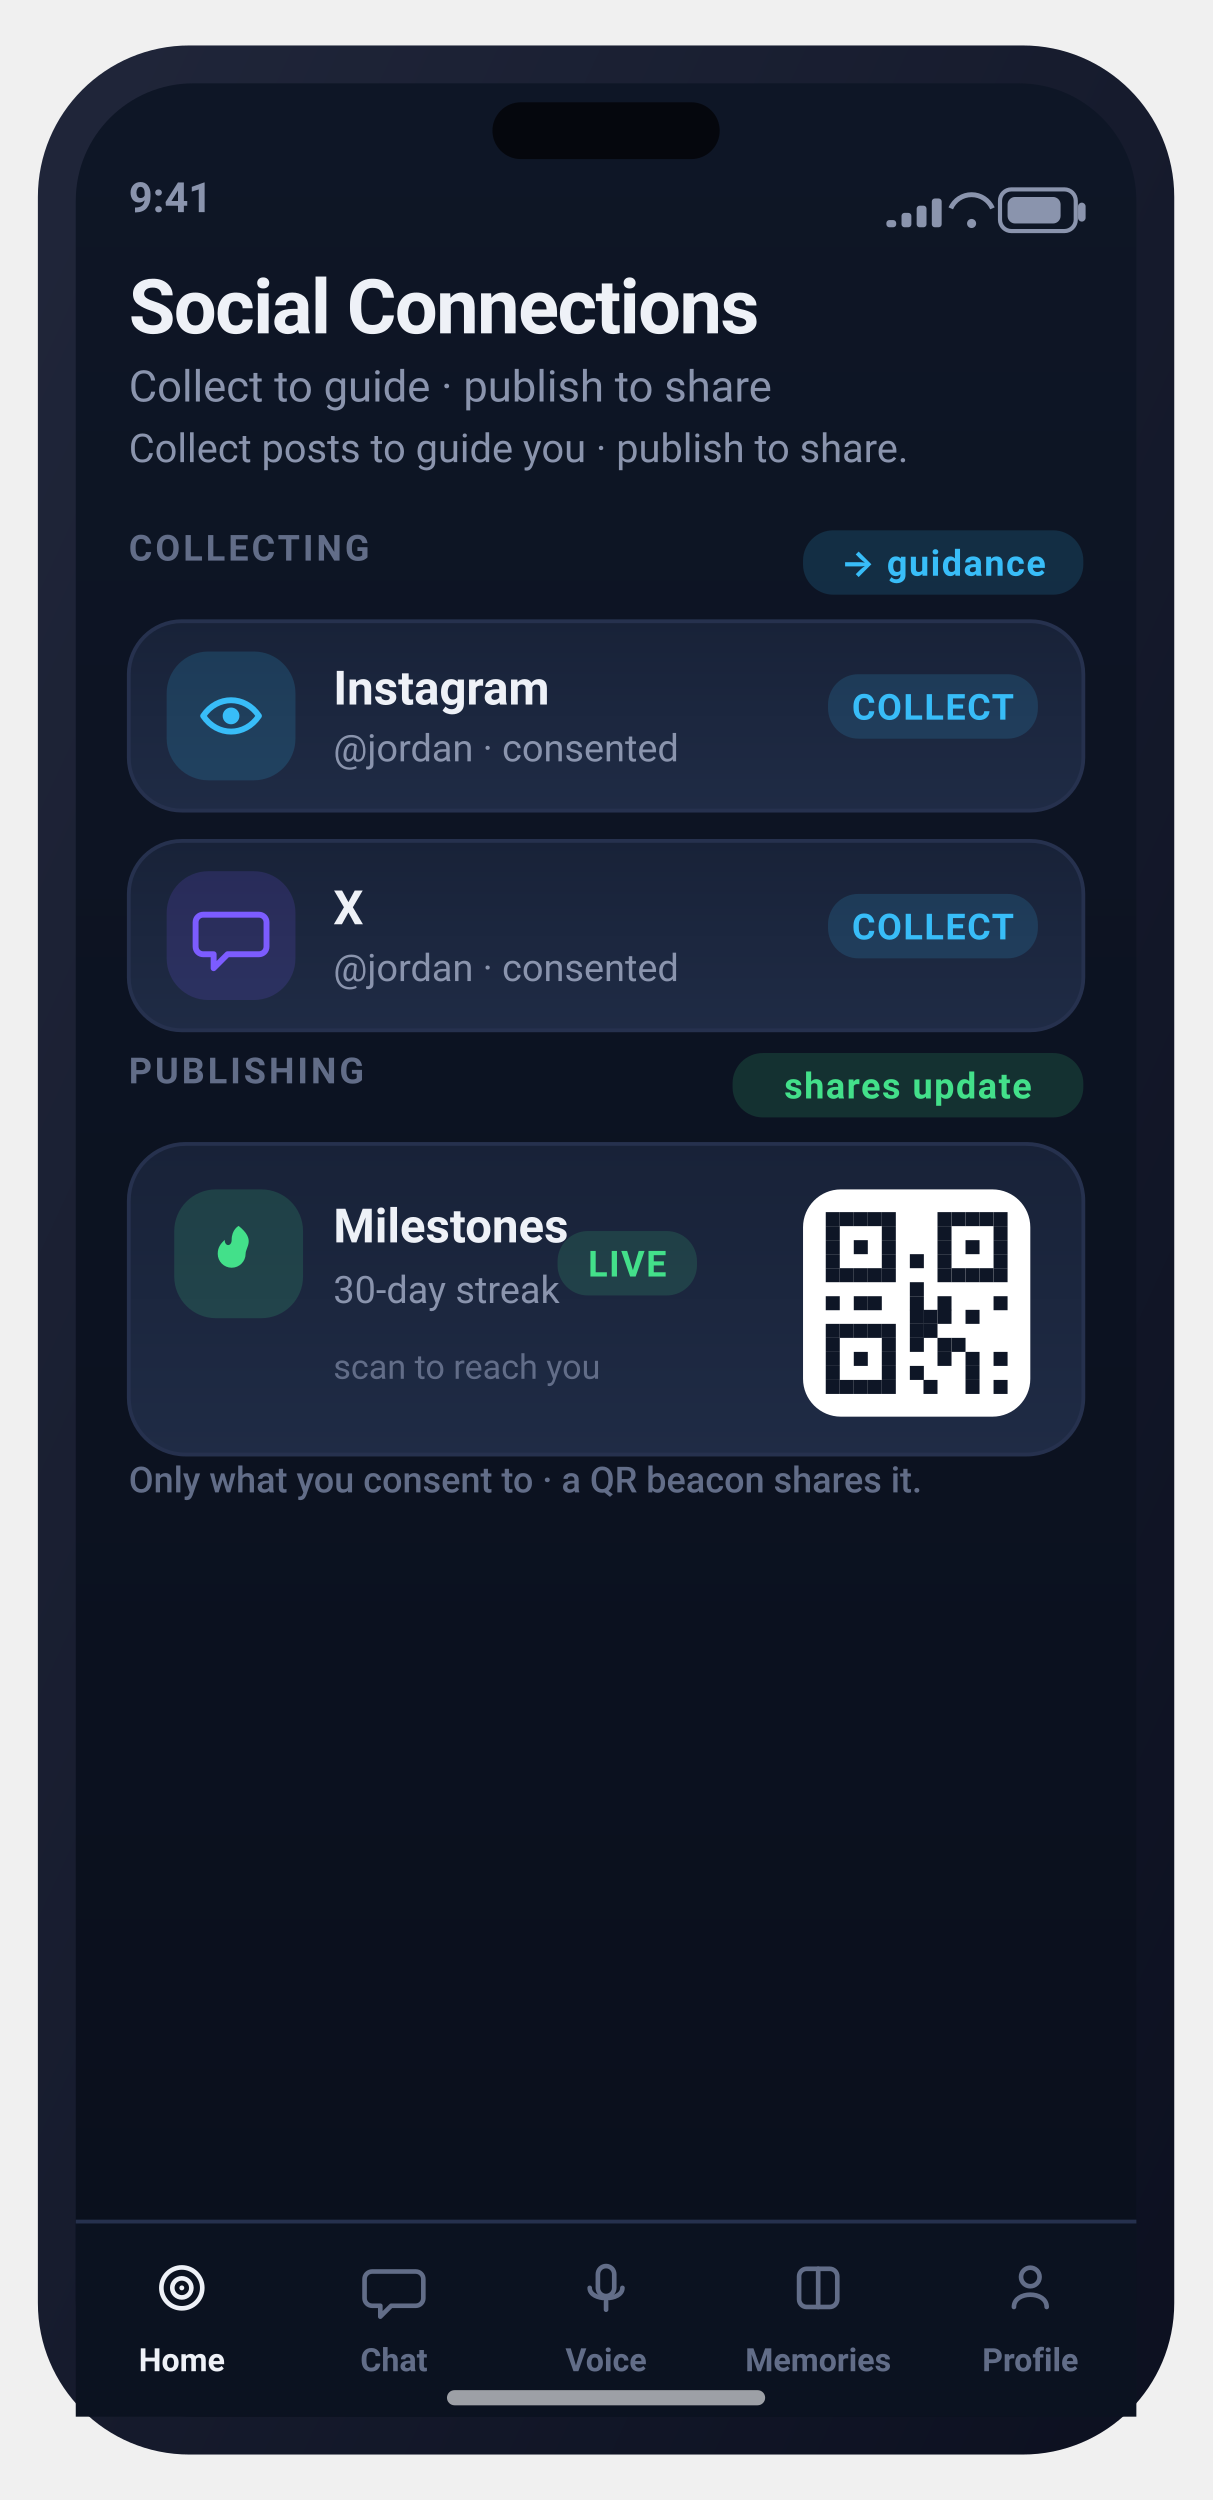
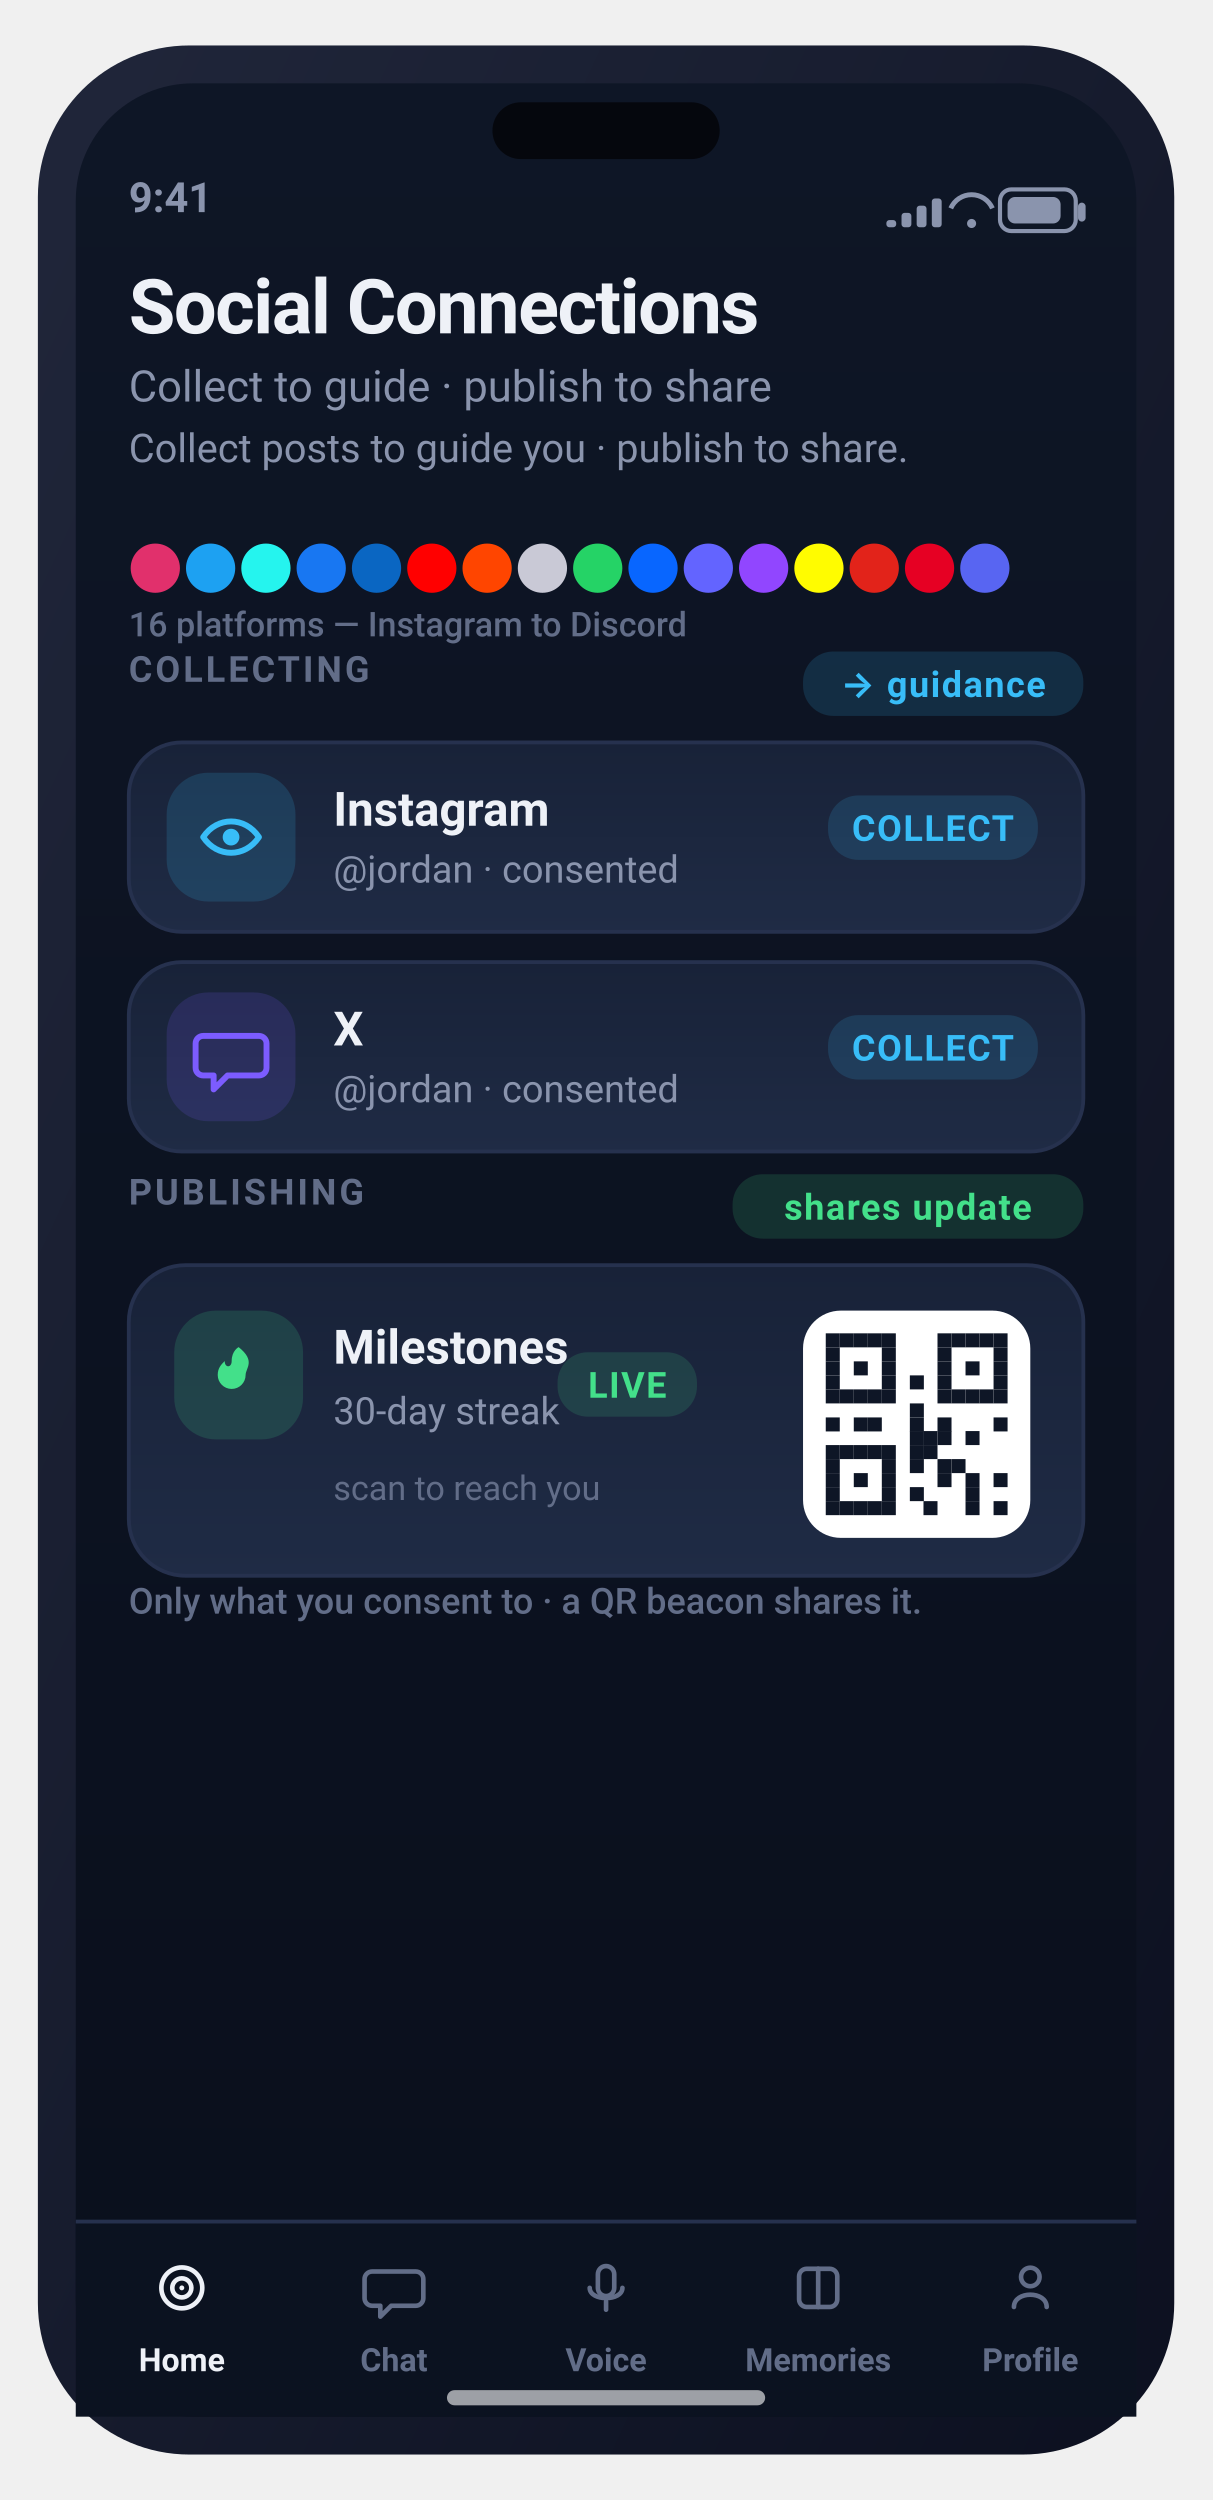
<svg xmlns="http://www.w3.org/2000/svg" width="320" height="660" viewBox="0 0 320 660" role="img" aria-label="Social Connections screen">
  <defs>
    <linearGradient id="gScr" x1="0" y1="0" x2="0" y2="1">
      <stop offset="0" stop-color="#0e1626" />
      <stop offset="1" stop-color="#0a0f1c" />
    </linearGradient>
    <linearGradient id="gFrame" x1="0" y1="0" x2="1" y2="1">
      <stop offset="0" stop-color="#20263a" />
      <stop offset="1" stop-color="#0c1020" />
    </linearGradient>
    <linearGradient id="gCard" x1="0" y1="0" x2="0" y2="1">
      <stop offset="0" stop-color="#182238" />
      <stop offset="1" stop-color="#1f2b45" />
    </linearGradient>
    <linearGradient id="gBrand" x1="0" y1="0" x2="1" y2="0">
      <stop offset="0" stop-color="#7c5cff" />
      <stop offset="1" stop-color="#3aa0ff" />
    </linearGradient>
    <linearGradient id="gEmer" x1="0" y1="0" x2="0" y2="1">
      <stop offset="0" stop-color="#ff5b52" />
      <stop offset="1" stop-color="#ff3b30" />
    </linearGradient>
    <linearGradient id="mV" x1="0" y1="0" x2="1" y2="0">
      <stop offset="0" stop-color="#7c5cff" />
      <stop offset="1" stop-color="#3aa0ff" />
    </linearGradient>
    <linearGradient id="mO" x1="0" y1="0" x2="1" y2="0">
      <stop offset="0" stop-color="#f7b731" />
      <stop offset="1" stop-color="#ff7a45" />
    </linearGradient>
    <linearGradient id="mG" x1="0" y1="0" x2="1" y2="0">
      <stop offset="0" stop-color="#2fd27a" />
      <stop offset="1" stop-color="#43e08a" />
    </linearGradient>
    <radialGradient id="orb" cx="34%" cy="30%" r="75%">
      <stop offset="0" stop-color="#c3b0ff" />
      <stop offset="42%" stop-color="#7c5cff" />
      <stop offset="80%" stop-color="#2f6cf0" />
      <stop offset="100%" stop-color="#14204a" />
    </radialGradient>
  </defs>
  <rect x="10.0" y="12.0" width="300.0" height="636.0" rx="40" fill="url(#gFrame)" />
  <rect x="20.0" y="22.0" width="280.0" height="616.0" rx="31" fill="url(#gScr)" />
  <rect x="130.0" y="27.0" width="60.0" height="15.0" rx="7.5" fill="#05070d" />
  <text x="34.0" y="56.0" font-family="-apple-system,BlinkMacSystemFont,'SF Pro Text','Segoe UI',Roboto,system-ui,sans-serif" font-size="11" font-weight="600" fill="#8a94ad" text-anchor="start">9:41</text>
  <rect x="264.0" y="50.0" width="20.0" height="11.0" rx="3" fill="none" stroke="#8a94ad" stroke-width="1.1" />
  <rect x="266.0" y="52.0" width="14.0" height="7.0" rx="2" fill="#8a94ad" />
  <rect x="284.6" y="53.5" width="2.0" height="5.0" rx="1" fill="#8a94ad" />
  <path d="M251 55 a6 6 0 0 1 11 0" fill="none" stroke="#8a94ad" stroke-width="1.3" />
  <circle cx="256.5" cy="59" r="1.2" fill="#8a94ad" />
  <rect x="234.0" y="58.1" width="2.6" height="1.9" rx="0.8" fill="#8a94ad" />
  <rect x="238.0" y="56.2" width="2.6" height="3.8" rx="0.8" fill="#8a94ad" />
  <rect x="242.0" y="54.3" width="2.6" height="5.7" rx="0.8" fill="#8a94ad" />
  <rect x="246.0" y="52.4" width="2.6" height="7.6" rx="0.8" fill="#8a94ad" />
  <text x="34.0" y="88.0" font-family="-apple-system,BlinkMacSystemFont,'SF Pro Text','Segoe UI',Roboto,system-ui,sans-serif" font-size="20" font-weight="700" fill="#eef1f7" text-anchor="start" letter-spacing="-0.4">Social Connections</text>
  <text x="34.0" y="106.0" font-family="-apple-system,BlinkMacSystemFont,'SF Pro Text','Segoe UI',Roboto,system-ui,sans-serif" font-size="11.5" font-weight="400" fill="#8a94ad" text-anchor="start">Collect to guide · publish to share</text>
  <text x="34.0" y="122.0" font-family="-apple-system,BlinkMacSystemFont,'SF Pro Text','Segoe UI',Roboto,system-ui,sans-serif" font-size="10.5" font-weight="400" fill="#8a94ad" text-anchor="start">Collect posts to guide you · publish to share.</text>
-   <text x="34.0" y="148.0" font-family="-apple-system,BlinkMacSystemFont,'SF Pro Text','Segoe UI',Roboto,system-ui,sans-serif" font-size="9.5" font-weight="700" fill="#626d88" text-anchor="start" letter-spacing="0.8">COLLECTING</text>
-   <rect x="212.0" y="140.0" width="74.0" height="17.0" rx="8" fill="rgba(56,189,248,0.15)" />
-   <text x="249.0" y="152.0" font-family="-apple-system,BlinkMacSystemFont,'SF Pro Text','Segoe UI',Roboto,system-ui,sans-serif" font-size="9.5" font-weight="700" fill="#38bdf8" text-anchor="middle" letter-spacing="0.4">→ guidance</text>
-   <rect x="34.0" y="164.0" width="252.0" height="50.0" rx="14" fill="url(#gCard)" stroke="#26314e" stroke-width="1" />
-   <rect x="44.0" y="172.0" width="34.0" height="34.0" rx="11" fill="rgba(56,189,248,0.16)" />
-   <path d="M53.64 189 c3.68 -5.52 11.04 -5.52 14.72 0 c-3.68 5.52 -11.04 5.52 -14.72 0 Z" fill="none" stroke="#38bdf8" stroke-width="1.56" stroke-linecap="round" stroke-linejoin="round" />
-   <circle cx="61" cy="189" r="2.208" fill="#38bdf8" />
-   <text x="88.0" y="186.0" font-family="-apple-system,BlinkMacSystemFont,'SF Pro Text','Segoe UI',Roboto,system-ui,sans-serif" font-size="12.5" font-weight="650" fill="#eef1f7" text-anchor="start">Instagram</text>
-   <text x="88.0" y="201.0" font-family="-apple-system,BlinkMacSystemFont,'SF Pro Text','Segoe UI',Roboto,system-ui,sans-serif" font-size="10" font-weight="400" fill="#8a94ad" text-anchor="start">@jordan · consented</text>
-   <rect x="218.6" y="178.0" width="55.4" height="17.0" rx="8" fill="rgba(56,189,248,0.15)" />
-   <text x="246.3" y="190.0" font-family="-apple-system,BlinkMacSystemFont,'SF Pro Text','Segoe UI',Roboto,system-ui,sans-serif" font-size="9.5" font-weight="700" fill="#38bdf8" text-anchor="middle" letter-spacing="0.4">COLLECT</text>
-   <rect x="34.0" y="222.0" width="252.0" height="50.0" rx="14" fill="url(#gCard)" stroke="#26314e" stroke-width="1" />
-   <rect x="44.0" y="230.0" width="34.0" height="34.0" rx="11" fill="rgba(124,92,255,0.16)" />
-   <path d="M53.64 241.48 h14.72 a2 2 0 0 1 2 2 v6.44 a2 2 0 0 1 -2 2 h-8.28 l-3.68 3.68 v-3.68 h-2.76 a2 2 0 0 1 -2 -2 v-6.44 a2 2 0 0 1 2 -2 Z" fill="none" stroke="#7c5cff" stroke-width="1.56" stroke-linecap="round" stroke-linejoin="round" />
-   <text x="88.0" y="244.0" font-family="-apple-system,BlinkMacSystemFont,'SF Pro Text','Segoe UI',Roboto,system-ui,sans-serif" font-size="12.5" font-weight="650" fill="#eef1f7" text-anchor="start">X</text>
-   <text x="88.0" y="259.0" font-family="-apple-system,BlinkMacSystemFont,'SF Pro Text','Segoe UI',Roboto,system-ui,sans-serif" font-size="10" font-weight="400" fill="#8a94ad" text-anchor="start">@jordan · consented</text>
-   <rect x="218.6" y="236.0" width="55.4" height="17.0" rx="8" fill="rgba(56,189,248,0.15)" />
-   <text x="246.3" y="248.0" font-family="-apple-system,BlinkMacSystemFont,'SF Pro Text','Segoe UI',Roboto,system-ui,sans-serif" font-size="9.5" font-weight="700" fill="#38bdf8" text-anchor="middle" letter-spacing="0.4">COLLECT</text>
-   <text x="34.0" y="286.0" font-family="-apple-system,BlinkMacSystemFont,'SF Pro Text','Segoe UI',Roboto,system-ui,sans-serif" font-size="9.5" font-weight="700" fill="#626d88" text-anchor="start" letter-spacing="0.8">PUBLISHING</text>
-   <rect x="193.4" y="278.0" width="92.6" height="17.0" rx="8" fill="rgba(67,224,138,0.15)" />
-   <text x="239.7" y="290.0" font-family="-apple-system,BlinkMacSystemFont,'SF Pro Text','Segoe UI',Roboto,system-ui,sans-serif" font-size="9.5" font-weight="700" fill="#43e08a" text-anchor="middle" letter-spacing="0.4">shares update</text>
-   <rect x="34.0" y="302.0" width="252.0" height="82.0" rx="15" fill="url(#gCard)" stroke="#26314e" stroke-width="1" />
-   <rect x="46.0" y="314.0" width="34.0" height="34.0" rx="11" fill="rgba(67,224,138,0.16)" />
-   <path d="M63 323.64 c4.6 3.68 1.84 5.52 1.84 7.36 a3.68 3.68 0 1 1 -7.36 0 c0 -1.84 0.92 -2.76 1.84 -3.68 c0 1.84 1.84 1.84 1.84 0 c0 -2.76 1.84 -3.68 1.84 -3.68 Z" fill="#43e08a" />
-   <text x="88.0" y="328.0" font-family="-apple-system,BlinkMacSystemFont,'SF Pro Text','Segoe UI',Roboto,system-ui,sans-serif" font-size="12.5" font-weight="650" fill="#eef1f7" text-anchor="start">Milestones</text>
-   <text x="88.0" y="344.0" font-family="-apple-system,BlinkMacSystemFont,'SF Pro Text','Segoe UI',Roboto,system-ui,sans-serif" font-size="10" font-weight="400" fill="#8a94ad" text-anchor="start">30-day streak</text>
-   <rect x="147.2" y="325.0" width="36.8" height="17.0" rx="8" fill="rgba(67,224,138,0.15)" />
-   <text x="165.6" y="337.0" font-family="-apple-system,BlinkMacSystemFont,'SF Pro Text','Segoe UI',Roboto,system-ui,sans-serif" font-size="9.5" font-weight="700" fill="#43e08a" text-anchor="middle" letter-spacing="0.4">LIVE</text>
-   <text x="88.0" y="364.0" font-family="-apple-system,BlinkMacSystemFont,'SF Pro Text','Segoe UI',Roboto,system-ui,sans-serif" font-size="9" font-weight="400" fill="#626d88" text-anchor="start">scan to reach you</text>
-   <rect x="212.0" y="314.0" width="60.0" height="60.0" rx="10" fill="#ffffff" />
-   <rect x="240.2" y="331.1" width="3.7" height="3.7" rx="0" fill="#0e1626" />
-   <rect x="240.2" y="338.5" width="3.7" height="3.7" rx="0" fill="#0e1626" />
-   <rect x="218.0" y="342.2" width="3.7" height="3.7" rx="0" fill="#0e1626" />
-   <rect x="225.4" y="342.2" width="3.7" height="3.7" rx="0" fill="#0e1626" />
-   <rect x="229.1" y="342.2" width="3.7" height="3.7" rx="0" fill="#0e1626" />
-   <rect x="240.2" y="342.2" width="3.7" height="3.7" rx="0" fill="#0e1626" />
-   <rect x="247.5" y="342.2" width="3.7" height="3.7" rx="0" fill="#0e1626" />
-   <rect x="262.3" y="342.2" width="3.7" height="3.7" rx="0" fill="#0e1626" />
-   <rect x="240.2" y="345.8" width="3.7" height="3.7" rx="0" fill="#0e1626" />
-   <rect x="243.8" y="345.8" width="3.7" height="3.7" rx="0" fill="#0e1626" />
-   <rect x="247.5" y="345.8" width="3.7" height="3.7" rx="0" fill="#0e1626" />
-   <rect x="254.9" y="345.8" width="3.7" height="3.7" rx="0" fill="#0e1626" />
-   <rect x="240.2" y="349.5" width="3.7" height="3.7" rx="0" fill="#0e1626" />
-   <rect x="243.8" y="349.5" width="3.7" height="3.7" rx="0" fill="#0e1626" />
-   <rect x="240.2" y="353.2" width="3.7" height="3.7" rx="0" fill="#0e1626" />
-   <rect x="247.5" y="353.2" width="3.7" height="3.7" rx="0" fill="#0e1626" />
-   <rect x="251.2" y="353.2" width="3.7" height="3.7" rx="0" fill="#0e1626" />
-   <rect x="247.5" y="356.9" width="3.7" height="3.7" rx="0" fill="#0e1626" />
-   <rect x="254.9" y="356.9" width="3.7" height="3.7" rx="0" fill="#0e1626" />
-   <rect x="262.3" y="356.9" width="3.7" height="3.7" rx="0" fill="#0e1626" />
-   <rect x="240.2" y="360.6" width="3.7" height="3.7" rx="0" fill="#0e1626" />
-   <rect x="254.9" y="360.6" width="3.7" height="3.7" rx="0" fill="#0e1626" />
-   <rect x="243.8" y="364.3" width="3.7" height="3.7" rx="0" fill="#0e1626" />
-   <rect x="254.9" y="364.3" width="3.7" height="3.7" rx="0" fill="#0e1626" />
-   <rect x="262.3" y="364.3" width="3.7" height="3.7" rx="0" fill="#0e1626" />
-   <rect x="218.0" y="320.0" width="3.7" height="3.7" rx="0" fill="#0e1626" />
-   <rect x="221.7" y="320.0" width="3.7" height="3.7" rx="0" fill="#0e1626" />
-   <rect x="225.4" y="320.0" width="3.7" height="3.7" rx="0" fill="#0e1626" />
-   <rect x="229.1" y="320.0" width="3.7" height="3.7" rx="0" fill="#0e1626" />
-   <rect x="232.8" y="320.0" width="3.7" height="3.7" rx="0" fill="#0e1626" />
-   <rect x="218.0" y="323.7" width="3.7" height="3.7" rx="0" fill="#0e1626" />
-   <rect x="232.8" y="323.7" width="3.7" height="3.7" rx="0" fill="#0e1626" />
-   <rect x="218.0" y="327.4" width="3.7" height="3.7" rx="0" fill="#0e1626" />
-   <rect x="225.4" y="327.4" width="3.7" height="3.7" rx="0" fill="#0e1626" />
-   <rect x="232.8" y="327.4" width="3.7" height="3.7" rx="0" fill="#0e1626" />
-   <rect x="218.0" y="331.1" width="3.7" height="3.7" rx="0" fill="#0e1626" />
-   <rect x="232.8" y="331.1" width="3.7" height="3.7" rx="0" fill="#0e1626" />
-   <rect x="218.0" y="334.8" width="3.7" height="3.7" rx="0" fill="#0e1626" />
-   <rect x="221.7" y="334.8" width="3.7" height="3.7" rx="0" fill="#0e1626" />
-   <rect x="225.4" y="334.8" width="3.7" height="3.7" rx="0" fill="#0e1626" />
-   <rect x="229.1" y="334.8" width="3.7" height="3.7" rx="0" fill="#0e1626" />
-   <rect x="232.8" y="334.8" width="3.7" height="3.7" rx="0" fill="#0e1626" />
-   <rect x="247.5" y="320.0" width="3.7" height="3.7" rx="0" fill="#0e1626" />
-   <rect x="251.2" y="320.0" width="3.7" height="3.7" rx="0" fill="#0e1626" />
-   <rect x="254.9" y="320.0" width="3.7" height="3.7" rx="0" fill="#0e1626" />
-   <rect x="258.6" y="320.0" width="3.7" height="3.7" rx="0" fill="#0e1626" />
-   <rect x="262.3" y="320.0" width="3.7" height="3.7" rx="0" fill="#0e1626" />
-   <rect x="247.5" y="323.7" width="3.7" height="3.7" rx="0" fill="#0e1626" />
-   <rect x="262.3" y="323.7" width="3.7" height="3.7" rx="0" fill="#0e1626" />
-   <rect x="247.5" y="327.4" width="3.7" height="3.7" rx="0" fill="#0e1626" />
-   <rect x="254.9" y="327.4" width="3.7" height="3.7" rx="0" fill="#0e1626" />
-   <rect x="262.3" y="327.4" width="3.7" height="3.7" rx="0" fill="#0e1626" />
-   <rect x="247.5" y="331.1" width="3.7" height="3.7" rx="0" fill="#0e1626" />
-   <rect x="262.3" y="331.1" width="3.7" height="3.7" rx="0" fill="#0e1626" />
-   <rect x="247.5" y="334.8" width="3.7" height="3.7" rx="0" fill="#0e1626" />
-   <rect x="251.2" y="334.8" width="3.7" height="3.7" rx="0" fill="#0e1626" />
-   <rect x="254.9" y="334.8" width="3.7" height="3.7" rx="0" fill="#0e1626" />
-   <rect x="258.6" y="334.8" width="3.7" height="3.7" rx="0" fill="#0e1626" />
-   <rect x="262.3" y="334.8" width="3.7" height="3.7" rx="0" fill="#0e1626" />
-   <rect x="218.0" y="349.5" width="3.7" height="3.7" rx="0" fill="#0e1626" />
-   <rect x="221.7" y="349.5" width="3.7" height="3.7" rx="0" fill="#0e1626" />
-   <rect x="225.4" y="349.5" width="3.7" height="3.7" rx="0" fill="#0e1626" />
-   <rect x="229.1" y="349.5" width="3.7" height="3.7" rx="0" fill="#0e1626" />
-   <rect x="232.8" y="349.5" width="3.7" height="3.7" rx="0" fill="#0e1626" />
-   <rect x="218.0" y="353.2" width="3.7" height="3.7" rx="0" fill="#0e1626" />
-   <rect x="232.8" y="353.2" width="3.7" height="3.7" rx="0" fill="#0e1626" />
-   <rect x="218.0" y="356.9" width="3.7" height="3.7" rx="0" fill="#0e1626" />
-   <rect x="225.4" y="356.9" width="3.7" height="3.7" rx="0" fill="#0e1626" />
-   <rect x="232.8" y="356.9" width="3.7" height="3.7" rx="0" fill="#0e1626" />
-   <rect x="218.0" y="360.6" width="3.7" height="3.7" rx="0" fill="#0e1626" />
-   <rect x="232.8" y="360.6" width="3.7" height="3.7" rx="0" fill="#0e1626" />
-   <rect x="218.0" y="364.3" width="3.7" height="3.7" rx="0" fill="#0e1626" />
-   <rect x="221.7" y="364.3" width="3.7" height="3.7" rx="0" fill="#0e1626" />
-   <rect x="225.4" y="364.3" width="3.7" height="3.7" rx="0" fill="#0e1626" />
-   <rect x="229.1" y="364.3" width="3.7" height="3.7" rx="0" fill="#0e1626" />
-   <rect x="232.8" y="364.3" width="3.7" height="3.7" rx="0" fill="#0e1626" />
-   <text x="34.0" y="394.0" font-family="-apple-system,BlinkMacSystemFont,'SF Pro Text','Segoe UI',Roboto,system-ui,sans-serif" font-size="9.5" font-weight="500" fill="#626d88" text-anchor="start">Only what you consent to · a QR beacon shares it.</text>
+   <circle cx="41.0" cy="150" r="6.5" fill="#E1306C" />
+   <circle cx="55.6" cy="150" r="6.5" fill="#1DA1F2" />
+   <circle cx="70.2" cy="150" r="6.5" fill="#25F4EE" />
+   <circle cx="84.8" cy="150" r="6.5" fill="#1877F2" />
+   <circle cx="99.4" cy="150" r="6.5" fill="#0A66C2" />
+   <circle cx="114.0" cy="150" r="6.5" fill="#FF0000" />
+   <circle cx="128.6" cy="150" r="6.5" fill="#FF4500" />
+   <circle cx="143.2" cy="150" r="6.5" fill="#c9c9d6" />
+   <circle cx="157.8" cy="150" r="6.5" fill="#25D366" />
+   <circle cx="172.4" cy="150" r="6.5" fill="#0866FF" />
+   <circle cx="187.0" cy="150" r="6.5" fill="#6364FF" />
+   <circle cx="201.6" cy="150" r="6.5" fill="#9146FF" />
+   <circle cx="216.2" cy="150" r="6.5" fill="#FFFC00" />
+   <circle cx="230.8" cy="150" r="6.5" fill="#E2231A" />
+   <circle cx="245.4" cy="150" r="6.5" fill="#E60023" />
+   <circle cx="260.0" cy="150" r="6.5" fill="#5865F2" />
+   <text x="34.0" y="168.0" font-family="-apple-system,BlinkMacSystemFont,'SF Pro Text','Segoe UI',Roboto,system-ui,sans-serif" font-size="9" font-weight="500" fill="#626d88" text-anchor="start">16 platforms — Instagram to Discord</text>
+   <text x="34.0" y="180.0" font-family="-apple-system,BlinkMacSystemFont,'SF Pro Text','Segoe UI',Roboto,system-ui,sans-serif" font-size="9.5" font-weight="700" fill="#626d88" text-anchor="start" letter-spacing="0.8">COLLECTING</text>
+   <rect x="212.0" y="172.0" width="74.0" height="17.0" rx="8" fill="rgba(56,189,248,0.15)" />
+   <text x="249.0" y="184.0" font-family="-apple-system,BlinkMacSystemFont,'SF Pro Text','Segoe UI',Roboto,system-ui,sans-serif" font-size="9.5" font-weight="700" fill="#38bdf8" text-anchor="middle" letter-spacing="0.4">→ guidance</text>
+   <rect x="34.0" y="196.0" width="252.0" height="50.0" rx="14" fill="url(#gCard)" stroke="#26314e" stroke-width="1" />
+   <rect x="44.0" y="204.0" width="34.0" height="34.0" rx="11" fill="rgba(56,189,248,0.16)" />
+   <path d="M53.64 221 c3.68 -5.52 11.04 -5.52 14.72 0 c-3.68 5.52 -11.04 5.52 -14.72 0 Z" fill="none" stroke="#38bdf8" stroke-width="1.56" stroke-linecap="round" stroke-linejoin="round" />
+   <circle cx="61" cy="221" r="2.208" fill="#38bdf8" />
+   <text x="88.0" y="218.0" font-family="-apple-system,BlinkMacSystemFont,'SF Pro Text','Segoe UI',Roboto,system-ui,sans-serif" font-size="12.5" font-weight="650" fill="#eef1f7" text-anchor="start">Instagram</text>
+   <text x="88.0" y="233.0" font-family="-apple-system,BlinkMacSystemFont,'SF Pro Text','Segoe UI',Roboto,system-ui,sans-serif" font-size="10" font-weight="400" fill="#8a94ad" text-anchor="start">@jordan · consented</text>
+   <rect x="218.6" y="210.0" width="55.4" height="17.0" rx="8" fill="rgba(56,189,248,0.15)" />
+   <text x="246.3" y="222.0" font-family="-apple-system,BlinkMacSystemFont,'SF Pro Text','Segoe UI',Roboto,system-ui,sans-serif" font-size="9.5" font-weight="700" fill="#38bdf8" text-anchor="middle" letter-spacing="0.4">COLLECT</text>
+   <rect x="34.0" y="254.0" width="252.0" height="50.0" rx="14" fill="url(#gCard)" stroke="#26314e" stroke-width="1" />
+   <rect x="44.0" y="262.0" width="34.0" height="34.0" rx="11" fill="rgba(124,92,255,0.16)" />
+   <path d="M53.64 273.48 h14.72 a2 2 0 0 1 2 2 v6.44 a2 2 0 0 1 -2 2 h-8.28 l-3.68 3.68 v-3.68 h-2.76 a2 2 0 0 1 -2 -2 v-6.44 a2 2 0 0 1 2 -2 Z" fill="none" stroke="#7c5cff" stroke-width="1.56" stroke-linecap="round" stroke-linejoin="round" />
+   <text x="88.0" y="276.0" font-family="-apple-system,BlinkMacSystemFont,'SF Pro Text','Segoe UI',Roboto,system-ui,sans-serif" font-size="12.5" font-weight="650" fill="#eef1f7" text-anchor="start">X</text>
+   <text x="88.0" y="291.0" font-family="-apple-system,BlinkMacSystemFont,'SF Pro Text','Segoe UI',Roboto,system-ui,sans-serif" font-size="10" font-weight="400" fill="#8a94ad" text-anchor="start">@jordan · consented</text>
+   <rect x="218.6" y="268.0" width="55.4" height="17.0" rx="8" fill="rgba(56,189,248,0.15)" />
+   <text x="246.3" y="280.0" font-family="-apple-system,BlinkMacSystemFont,'SF Pro Text','Segoe UI',Roboto,system-ui,sans-serif" font-size="9.5" font-weight="700" fill="#38bdf8" text-anchor="middle" letter-spacing="0.4">COLLECT</text>
+   <text x="34.0" y="318.0" font-family="-apple-system,BlinkMacSystemFont,'SF Pro Text','Segoe UI',Roboto,system-ui,sans-serif" font-size="9.5" font-weight="700" fill="#626d88" text-anchor="start" letter-spacing="0.8">PUBLISHING</text>
+   <rect x="193.4" y="310.0" width="92.6" height="17.0" rx="8" fill="rgba(67,224,138,0.15)" />
+   <text x="239.7" y="322.0" font-family="-apple-system,BlinkMacSystemFont,'SF Pro Text','Segoe UI',Roboto,system-ui,sans-serif" font-size="9.5" font-weight="700" fill="#43e08a" text-anchor="middle" letter-spacing="0.4">shares update</text>
+   <rect x="34.0" y="334.0" width="252.0" height="82.0" rx="15" fill="url(#gCard)" stroke="#26314e" stroke-width="1" />
+   <rect x="46.0" y="346.0" width="34.0" height="34.0" rx="11" fill="rgba(67,224,138,0.16)" />
+   <path d="M63 355.64 c4.6 3.68 1.84 5.52 1.84 7.36 a3.68 3.68 0 1 1 -7.36 0 c0 -1.84 0.92 -2.76 1.84 -3.68 c0 1.84 1.84 1.84 1.84 0 c0 -2.76 1.84 -3.68 1.84 -3.68 Z" fill="#43e08a" />
+   <text x="88.0" y="360.0" font-family="-apple-system,BlinkMacSystemFont,'SF Pro Text','Segoe UI',Roboto,system-ui,sans-serif" font-size="12.5" font-weight="650" fill="#eef1f7" text-anchor="start">Milestones</text>
+   <text x="88.0" y="376.0" font-family="-apple-system,BlinkMacSystemFont,'SF Pro Text','Segoe UI',Roboto,system-ui,sans-serif" font-size="10" font-weight="400" fill="#8a94ad" text-anchor="start">30-day streak</text>
+   <rect x="147.2" y="357.0" width="36.8" height="17.0" rx="8" fill="rgba(67,224,138,0.15)" />
+   <text x="165.6" y="369.0" font-family="-apple-system,BlinkMacSystemFont,'SF Pro Text','Segoe UI',Roboto,system-ui,sans-serif" font-size="9.5" font-weight="700" fill="#43e08a" text-anchor="middle" letter-spacing="0.4">LIVE</text>
+   <text x="88.0" y="396.0" font-family="-apple-system,BlinkMacSystemFont,'SF Pro Text','Segoe UI',Roboto,system-ui,sans-serif" font-size="9" font-weight="400" fill="#626d88" text-anchor="start">scan to reach you</text>
+   <rect x="212.0" y="346.0" width="60.0" height="60.0" rx="10" fill="#ffffff" />
+   <rect x="240.2" y="363.1" width="3.7" height="3.7" rx="0" fill="#0e1626" />
+   <rect x="240.2" y="370.5" width="3.7" height="3.7" rx="0" fill="#0e1626" />
+   <rect x="218.0" y="374.2" width="3.7" height="3.7" rx="0" fill="#0e1626" />
+   <rect x="225.4" y="374.2" width="3.7" height="3.7" rx="0" fill="#0e1626" />
+   <rect x="229.1" y="374.2" width="3.7" height="3.7" rx="0" fill="#0e1626" />
+   <rect x="240.2" y="374.2" width="3.7" height="3.7" rx="0" fill="#0e1626" />
+   <rect x="247.5" y="374.2" width="3.7" height="3.7" rx="0" fill="#0e1626" />
+   <rect x="262.3" y="374.2" width="3.7" height="3.7" rx="0" fill="#0e1626" />
+   <rect x="240.2" y="377.8" width="3.7" height="3.7" rx="0" fill="#0e1626" />
+   <rect x="243.8" y="377.8" width="3.7" height="3.7" rx="0" fill="#0e1626" />
+   <rect x="247.5" y="377.8" width="3.7" height="3.7" rx="0" fill="#0e1626" />
+   <rect x="254.9" y="377.8" width="3.7" height="3.7" rx="0" fill="#0e1626" />
+   <rect x="240.2" y="381.5" width="3.7" height="3.7" rx="0" fill="#0e1626" />
+   <rect x="243.8" y="381.5" width="3.7" height="3.7" rx="0" fill="#0e1626" />
+   <rect x="240.2" y="385.2" width="3.7" height="3.7" rx="0" fill="#0e1626" />
+   <rect x="247.5" y="385.2" width="3.7" height="3.7" rx="0" fill="#0e1626" />
+   <rect x="251.2" y="385.2" width="3.7" height="3.7" rx="0" fill="#0e1626" />
+   <rect x="247.5" y="388.9" width="3.7" height="3.7" rx="0" fill="#0e1626" />
+   <rect x="254.9" y="388.9" width="3.7" height="3.7" rx="0" fill="#0e1626" />
+   <rect x="262.3" y="388.9" width="3.7" height="3.7" rx="0" fill="#0e1626" />
+   <rect x="240.2" y="392.6" width="3.7" height="3.7" rx="0" fill="#0e1626" />
+   <rect x="254.9" y="392.6" width="3.7" height="3.7" rx="0" fill="#0e1626" />
+   <rect x="243.8" y="396.3" width="3.7" height="3.7" rx="0" fill="#0e1626" />
+   <rect x="254.9" y="396.3" width="3.7" height="3.7" rx="0" fill="#0e1626" />
+   <rect x="262.3" y="396.3" width="3.7" height="3.7" rx="0" fill="#0e1626" />
+   <rect x="218.0" y="352.0" width="3.7" height="3.7" rx="0" fill="#0e1626" />
+   <rect x="221.7" y="352.0" width="3.7" height="3.7" rx="0" fill="#0e1626" />
+   <rect x="225.4" y="352.0" width="3.7" height="3.7" rx="0" fill="#0e1626" />
+   <rect x="229.1" y="352.0" width="3.7" height="3.7" rx="0" fill="#0e1626" />
+   <rect x="232.8" y="352.0" width="3.7" height="3.7" rx="0" fill="#0e1626" />
+   <rect x="218.0" y="355.7" width="3.7" height="3.7" rx="0" fill="#0e1626" />
+   <rect x="232.8" y="355.7" width="3.7" height="3.7" rx="0" fill="#0e1626" />
+   <rect x="218.0" y="359.4" width="3.7" height="3.7" rx="0" fill="#0e1626" />
+   <rect x="225.4" y="359.4" width="3.7" height="3.7" rx="0" fill="#0e1626" />
+   <rect x="232.8" y="359.4" width="3.7" height="3.7" rx="0" fill="#0e1626" />
+   <rect x="218.0" y="363.1" width="3.7" height="3.7" rx="0" fill="#0e1626" />
+   <rect x="232.8" y="363.1" width="3.7" height="3.7" rx="0" fill="#0e1626" />
+   <rect x="218.0" y="366.8" width="3.7" height="3.7" rx="0" fill="#0e1626" />
+   <rect x="221.7" y="366.8" width="3.7" height="3.7" rx="0" fill="#0e1626" />
+   <rect x="225.4" y="366.8" width="3.7" height="3.7" rx="0" fill="#0e1626" />
+   <rect x="229.1" y="366.8" width="3.7" height="3.7" rx="0" fill="#0e1626" />
+   <rect x="232.8" y="366.8" width="3.7" height="3.7" rx="0" fill="#0e1626" />
+   <rect x="247.5" y="352.0" width="3.7" height="3.7" rx="0" fill="#0e1626" />
+   <rect x="251.2" y="352.0" width="3.7" height="3.7" rx="0" fill="#0e1626" />
+   <rect x="254.9" y="352.0" width="3.7" height="3.7" rx="0" fill="#0e1626" />
+   <rect x="258.6" y="352.0" width="3.7" height="3.7" rx="0" fill="#0e1626" />
+   <rect x="262.3" y="352.0" width="3.7" height="3.7" rx="0" fill="#0e1626" />
+   <rect x="247.5" y="355.7" width="3.7" height="3.7" rx="0" fill="#0e1626" />
+   <rect x="262.3" y="355.7" width="3.7" height="3.7" rx="0" fill="#0e1626" />
+   <rect x="247.5" y="359.4" width="3.7" height="3.7" rx="0" fill="#0e1626" />
+   <rect x="254.9" y="359.4" width="3.7" height="3.7" rx="0" fill="#0e1626" />
+   <rect x="262.3" y="359.4" width="3.7" height="3.7" rx="0" fill="#0e1626" />
+   <rect x="247.5" y="363.1" width="3.7" height="3.7" rx="0" fill="#0e1626" />
+   <rect x="262.3" y="363.1" width="3.7" height="3.7" rx="0" fill="#0e1626" />
+   <rect x="247.5" y="366.8" width="3.7" height="3.7" rx="0" fill="#0e1626" />
+   <rect x="251.2" y="366.8" width="3.7" height="3.7" rx="0" fill="#0e1626" />
+   <rect x="254.9" y="366.8" width="3.7" height="3.7" rx="0" fill="#0e1626" />
+   <rect x="258.6" y="366.8" width="3.7" height="3.7" rx="0" fill="#0e1626" />
+   <rect x="262.3" y="366.8" width="3.7" height="3.7" rx="0" fill="#0e1626" />
+   <rect x="218.0" y="381.5" width="3.7" height="3.7" rx="0" fill="#0e1626" />
+   <rect x="221.7" y="381.5" width="3.7" height="3.7" rx="0" fill="#0e1626" />
+   <rect x="225.4" y="381.5" width="3.7" height="3.7" rx="0" fill="#0e1626" />
+   <rect x="229.1" y="381.5" width="3.7" height="3.7" rx="0" fill="#0e1626" />
+   <rect x="232.8" y="381.5" width="3.7" height="3.7" rx="0" fill="#0e1626" />
+   <rect x="218.0" y="385.2" width="3.7" height="3.7" rx="0" fill="#0e1626" />
+   <rect x="232.8" y="385.2" width="3.7" height="3.7" rx="0" fill="#0e1626" />
+   <rect x="218.0" y="388.9" width="3.7" height="3.7" rx="0" fill="#0e1626" />
+   <rect x="225.4" y="388.9" width="3.7" height="3.7" rx="0" fill="#0e1626" />
+   <rect x="232.8" y="388.9" width="3.7" height="3.7" rx="0" fill="#0e1626" />
+   <rect x="218.0" y="392.6" width="3.7" height="3.7" rx="0" fill="#0e1626" />
+   <rect x="232.8" y="392.6" width="3.7" height="3.7" rx="0" fill="#0e1626" />
+   <rect x="218.0" y="396.3" width="3.7" height="3.7" rx="0" fill="#0e1626" />
+   <rect x="221.7" y="396.3" width="3.7" height="3.7" rx="0" fill="#0e1626" />
+   <rect x="225.4" y="396.3" width="3.7" height="3.7" rx="0" fill="#0e1626" />
+   <rect x="229.1" y="396.3" width="3.7" height="3.7" rx="0" fill="#0e1626" />
+   <rect x="232.8" y="396.3" width="3.7" height="3.7" rx="0" fill="#0e1626" />
+   <text x="34.0" y="426.0" font-family="-apple-system,BlinkMacSystemFont,'SF Pro Text','Segoe UI',Roboto,system-ui,sans-serif" font-size="9.5" font-weight="500" fill="#626d88" text-anchor="start">Only what you consent to · a QR beacon shares it.</text>
  <rect x="20.0" y="586.0" width="280.0" height="52.0" rx="0" fill="#0b1220" />
  <rect x="20" y="586" width="280" height="1" fill="#26314e" />
  <circle cx="48.0" cy="604" r="5.4" fill="none" stroke="#eef1f7" stroke-width="1.22" stroke-linecap="round" stroke-linejoin="round" />
  <circle cx="48.0" cy="604" r="2.52" fill="none" stroke="#eef1f7" stroke-width="1.22" stroke-linecap="round" stroke-linejoin="round" />
  <circle cx="48.0" cy="604" r="0.648" fill="#eef1f7" />
  <text x="48.0" y="626.0" font-family="-apple-system,BlinkMacSystemFont,'SF Pro Text','Segoe UI',Roboto,system-ui,sans-serif" font-size="8.5" font-weight="600" fill="#eef1f7" text-anchor="middle">Home</text>
  <path d="M98.24 599.68 h11.52 a2 2 0 0 1 2 2 v5.04 a2 2 0 0 1 -2 2 h-6.48 l-2.88 2.88 v-2.88 h-2.16 a2 2 0 0 1 -2 -2 v-5.04 a2 2 0 0 1 2 -2 Z" fill="none" stroke="#626d88" stroke-width="1.22" stroke-linecap="round" stroke-linejoin="round" />
  <text x="104.0" y="626.0" font-family="-apple-system,BlinkMacSystemFont,'SF Pro Text','Segoe UI',Roboto,system-ui,sans-serif" font-size="8.5" font-weight="600" fill="#626d88" text-anchor="middle">Chat</text>
  <rect x="157.84" y="598.24" width="4.32" height="7.92" rx="2.16" fill="none" stroke="#626d88" stroke-width="1.22" stroke-linecap="round" stroke-linejoin="round" />
  <path d="M155.68 604 c0 3.6 8.64 3.6 8.64 0 M160.0 607.6 v2.16" fill="none" stroke="#626d88" stroke-width="1.22" stroke-linecap="round" stroke-linejoin="round" />
  <text x="160.0" y="626.0" font-family="-apple-system,BlinkMacSystemFont,'SF Pro Text','Segoe UI',Roboto,system-ui,sans-serif" font-size="8.5" font-weight="600" fill="#626d88" text-anchor="middle">Voice</text>
  <rect x="210.96" y="598.96" width="10.08" height="10.08" rx="2" fill="none" stroke="#626d88" stroke-width="1.22" stroke-linecap="round" stroke-linejoin="round" />
  <path d="M216.0 598.96 v10.08" fill="none" stroke="#626d88" stroke-width="1.22" stroke-linecap="round" stroke-linejoin="round" />
  <text x="216.0" y="626.0" font-family="-apple-system,BlinkMacSystemFont,'SF Pro Text','Segoe UI',Roboto,system-ui,sans-serif" font-size="8.5" font-weight="600" fill="#626d88" text-anchor="middle">Memories</text>
  <circle cx="272.0" cy="601.12" r="2.448" fill="none" stroke="#626d88" stroke-width="1.22" stroke-linecap="round" stroke-linejoin="round" />
  <path d="M267.68 609.04 c0 -4.32 8.64 -4.32 8.64 0" fill="none" stroke="#626d88" stroke-width="1.22" stroke-linecap="round" stroke-linejoin="round" />
  <text x="272.0" y="626.0" font-family="-apple-system,BlinkMacSystemFont,'SF Pro Text','Segoe UI',Roboto,system-ui,sans-serif" font-size="8.5" font-weight="600" fill="#626d88" text-anchor="middle">Profile</text>
  <rect x="118.0" y="631.0" width="84.0" height="4.0" rx="2" fill="rgba(255,255,255,0.6)" />
</svg>
